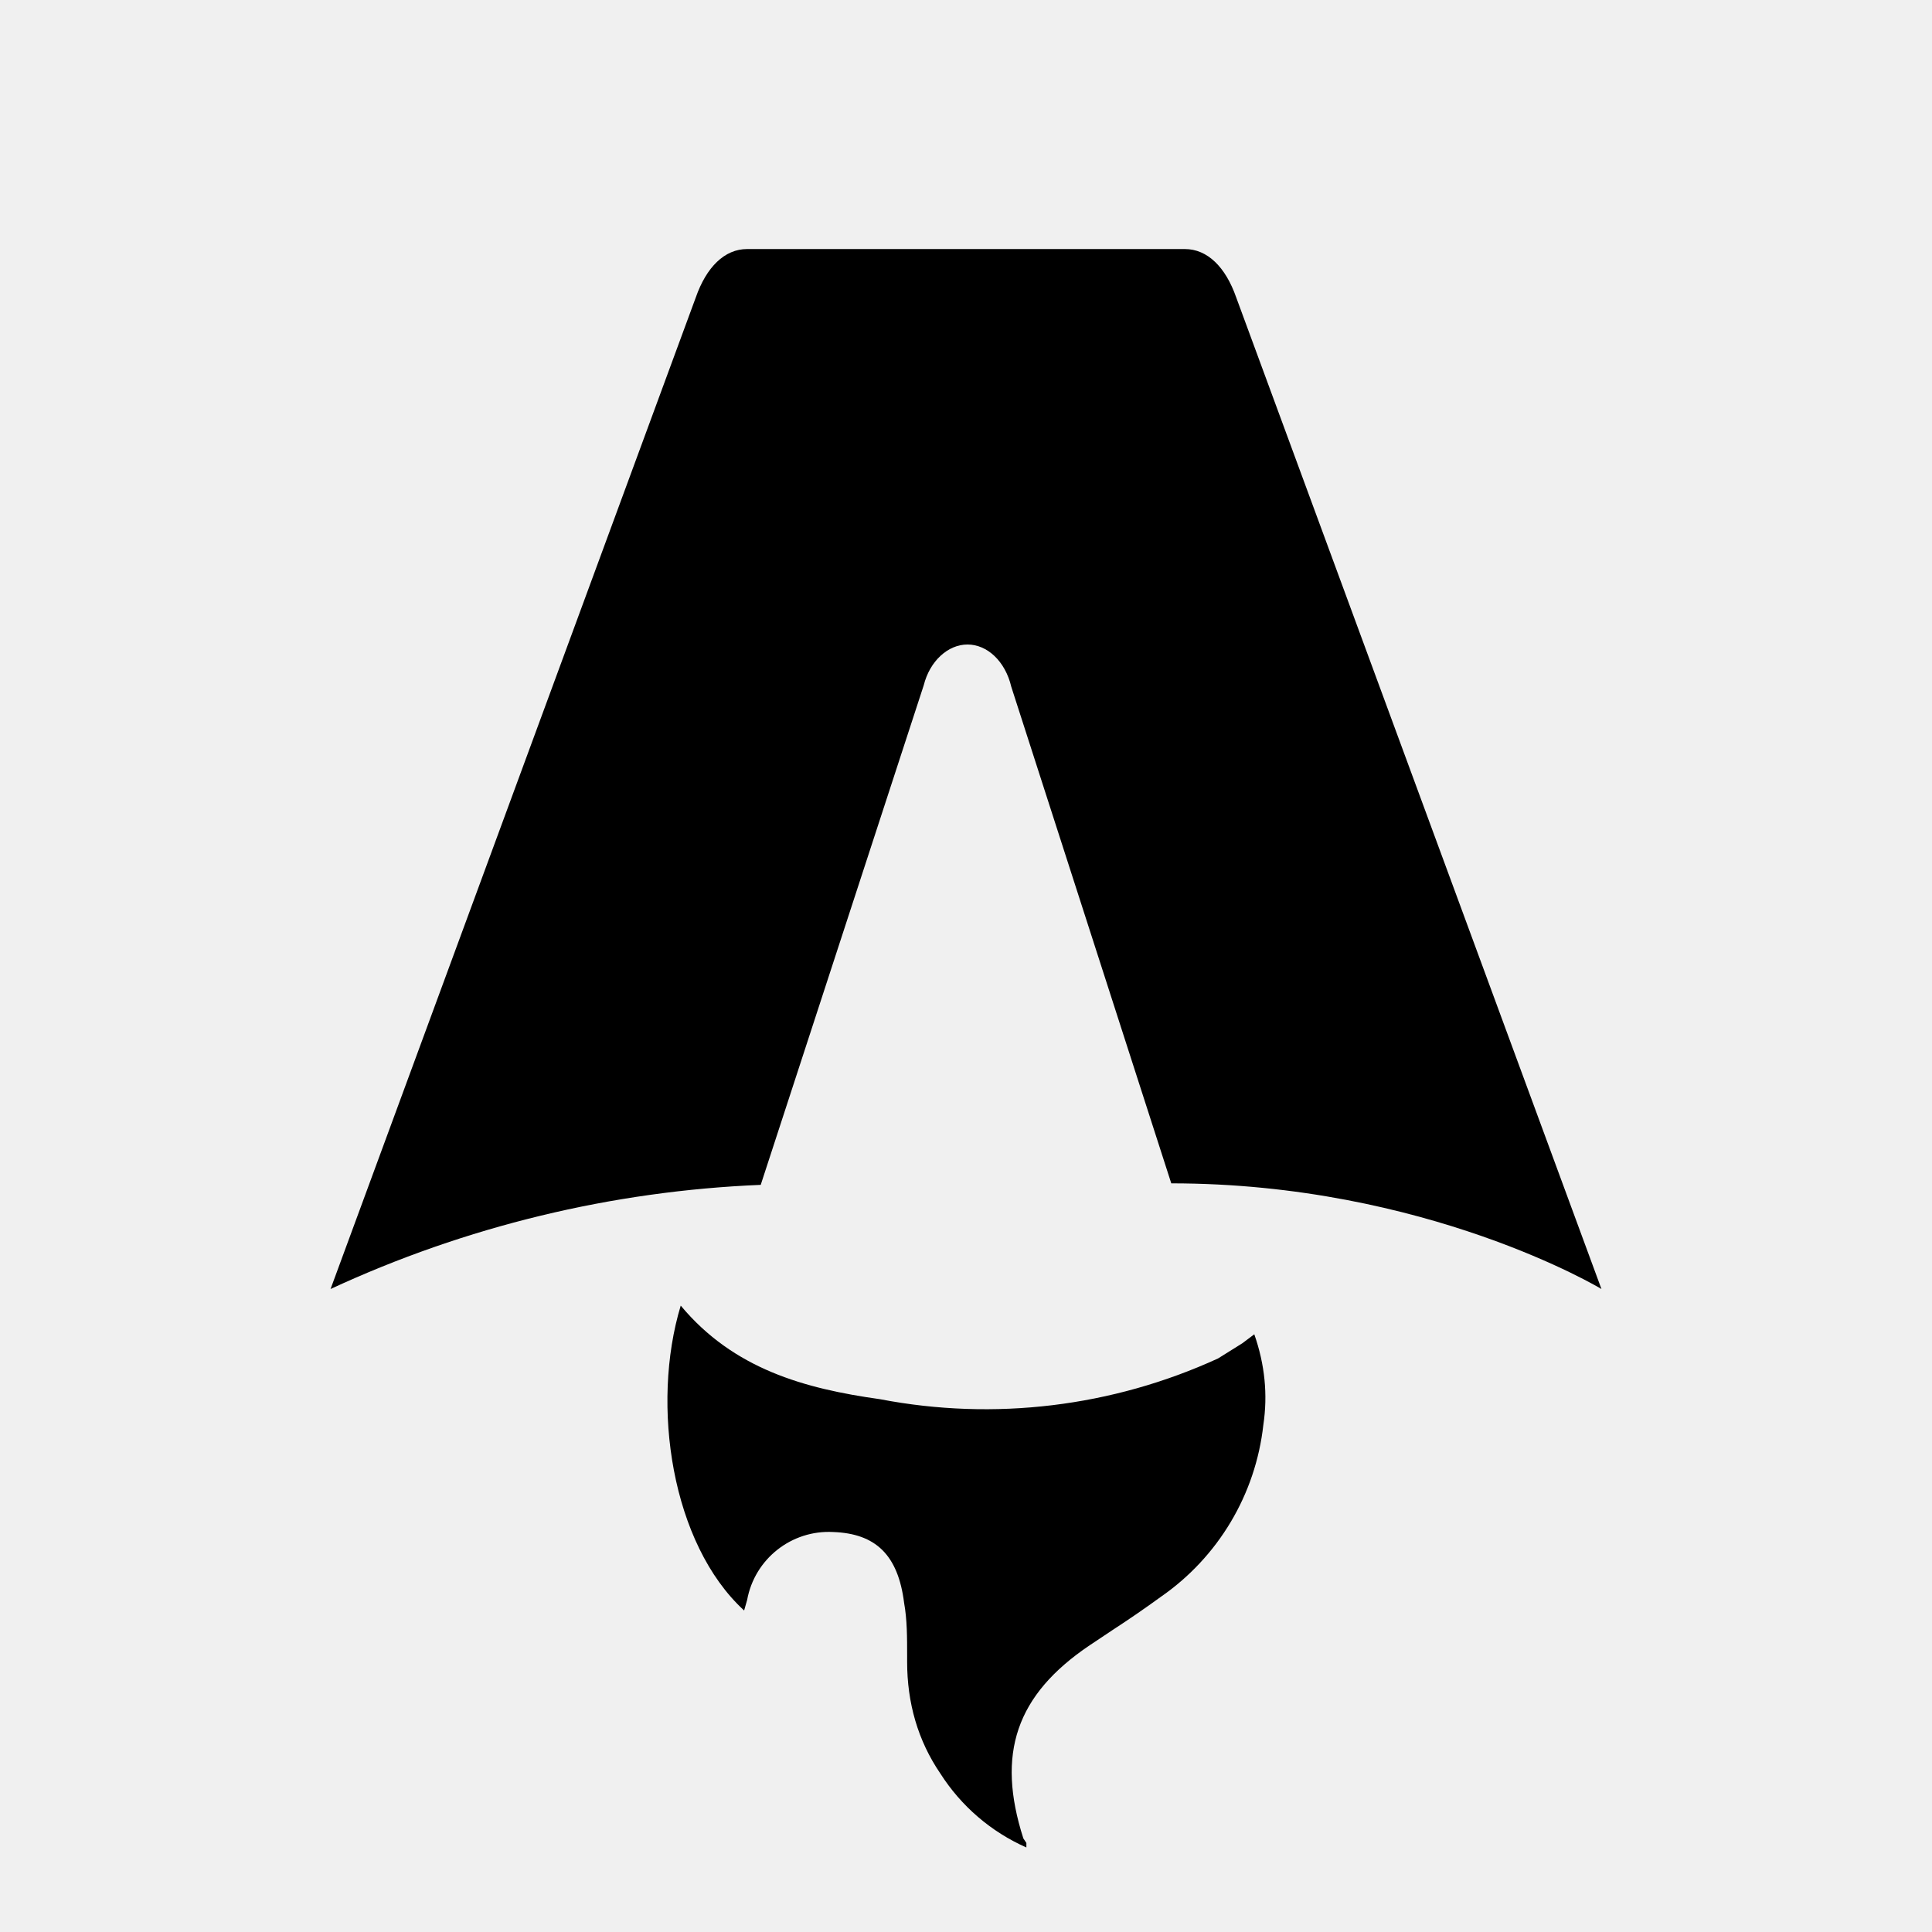
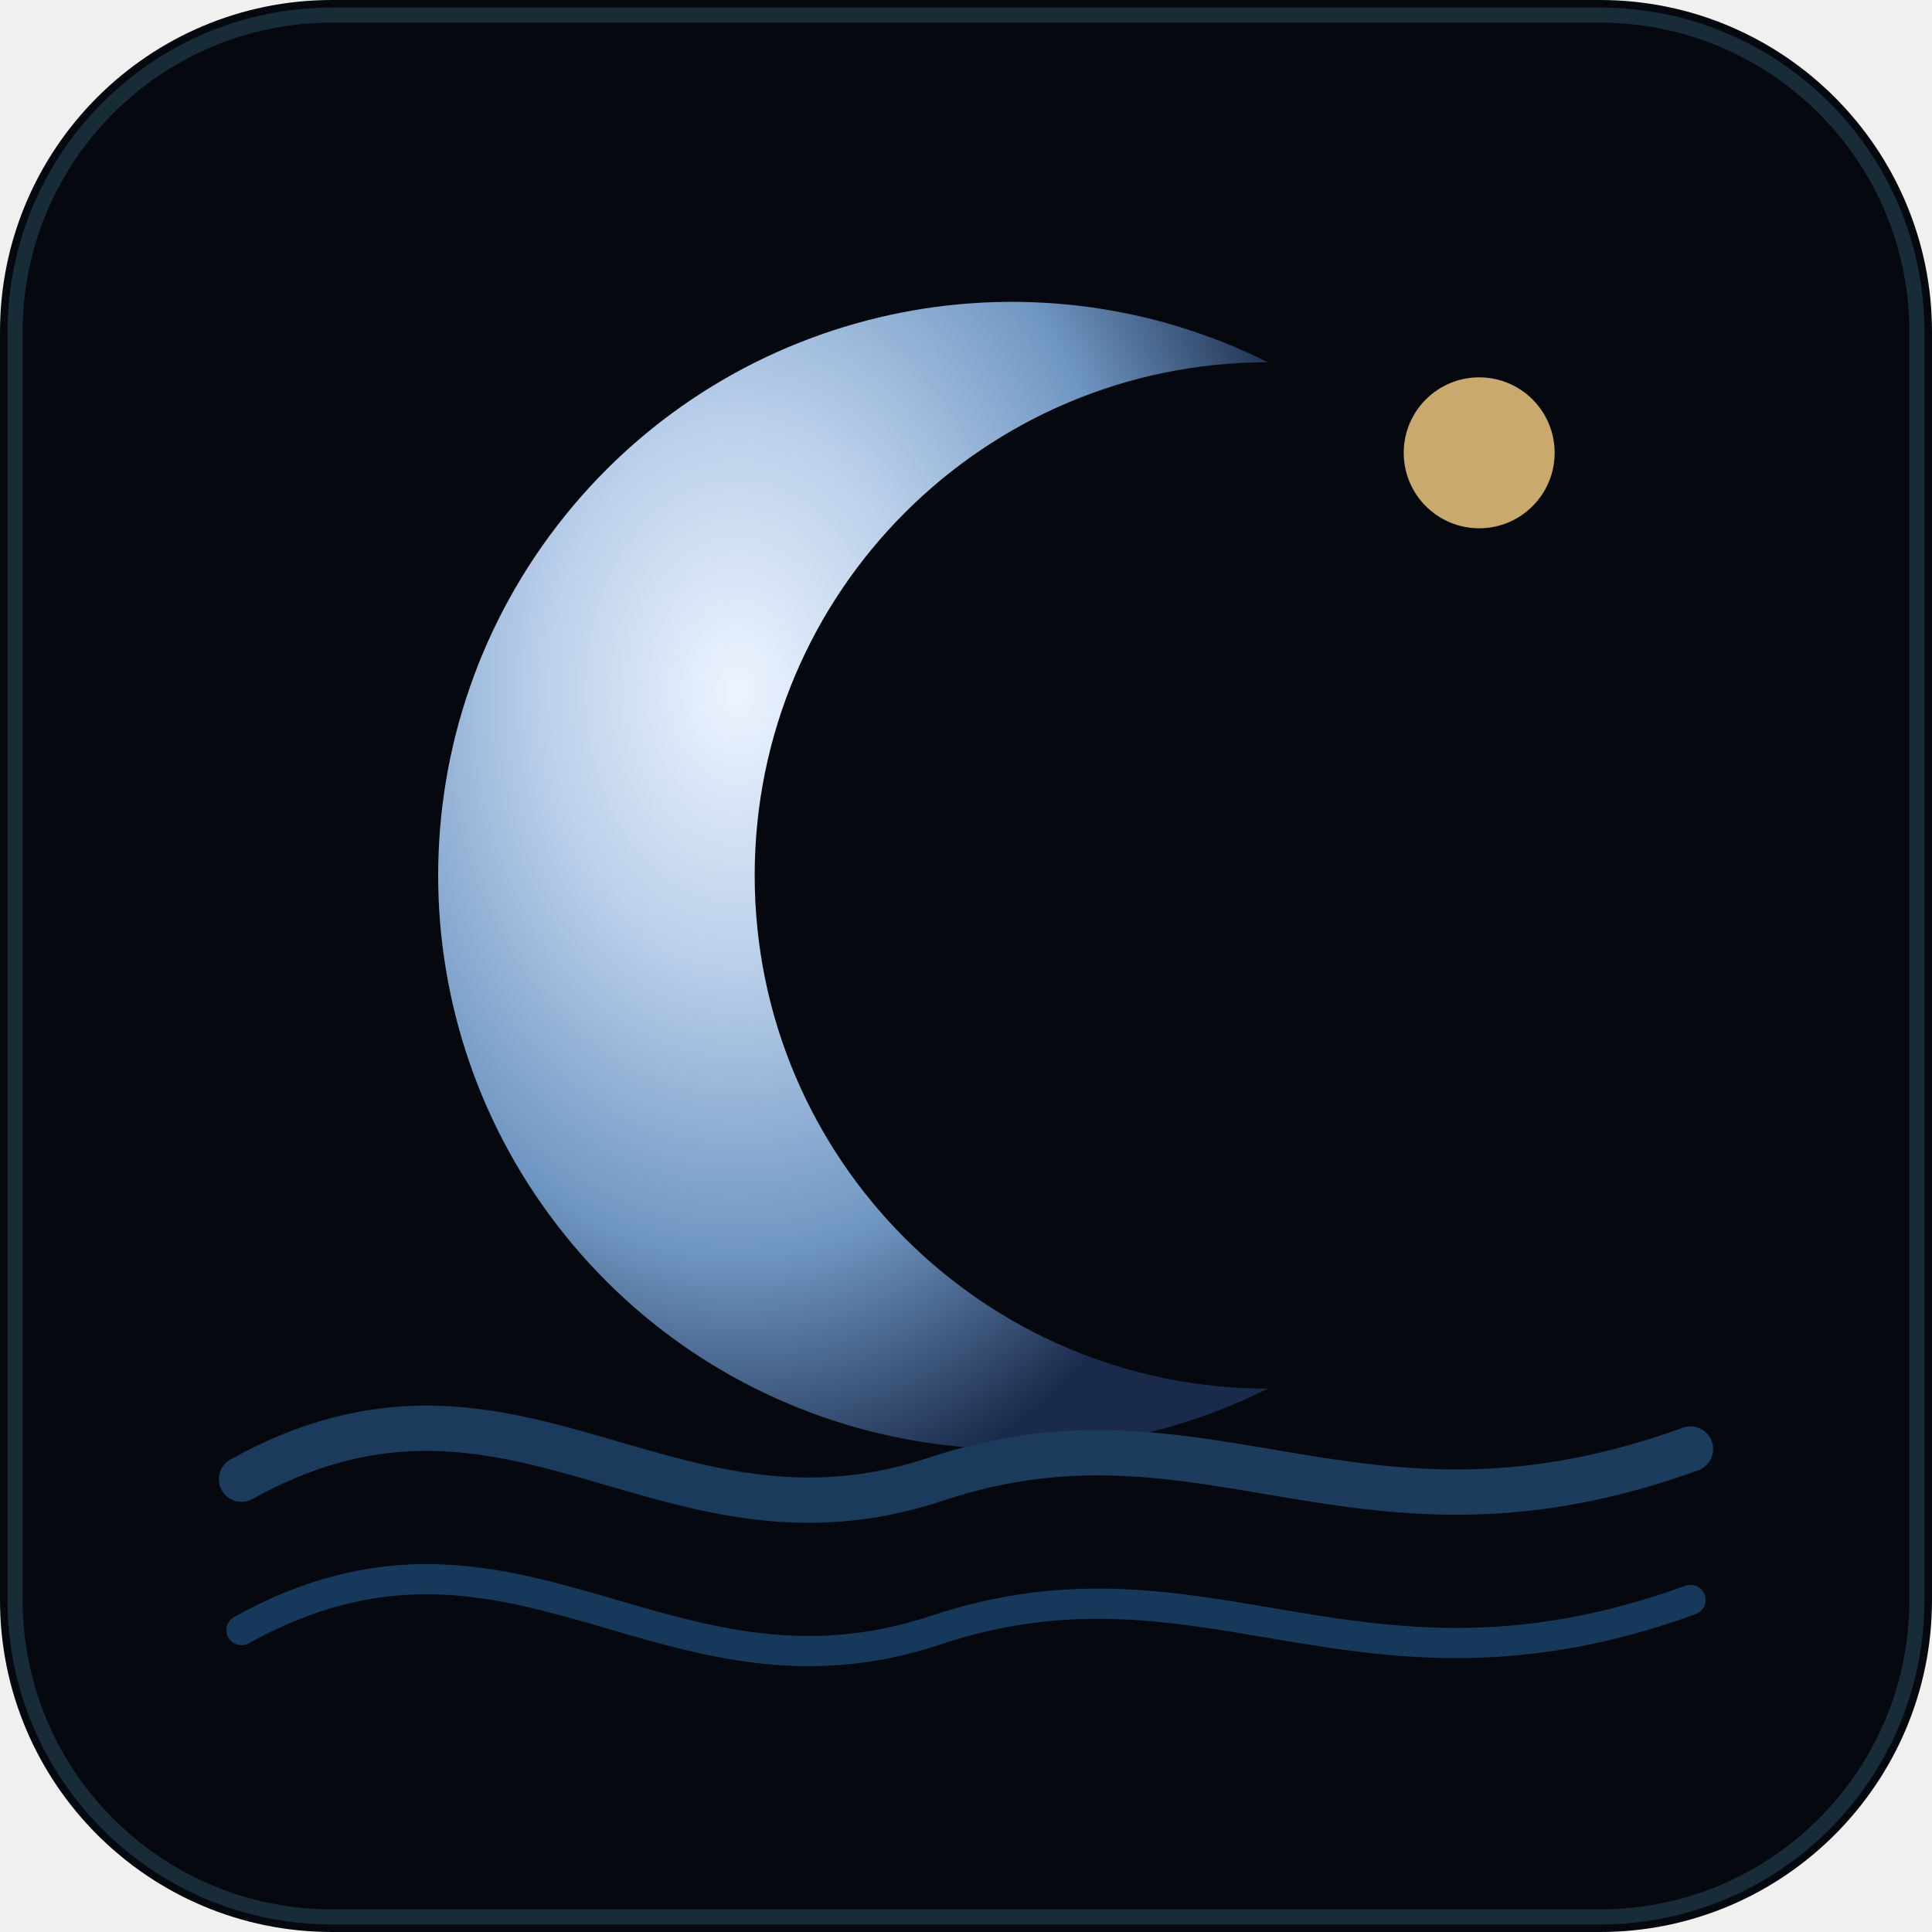
- <svg xmlns="http://www.w3.org/2000/svg" fill="none" viewBox="0 0 128 128">
-   <path d="M50.4 78.5a75.1 75.1 0 0 0-28.5 6.9l24.2-65.7c.7-2 1.9-3.2 3.4-3.2h29c1.5 0 2.7 1.2 3.4 3.2l24.2 65.7s-11.6-7-28.5-7L67 45.5c-.4-1.7-1.6-2.8-2.9-2.8-1.3 0-2.5 1.1-2.9 2.7L50.4 78.5Zm-1.1 28.2Zm-4.2-20.2c-2 6.6-.6 15.8 4.2 20.2a17.5 17.5 0 0 1 .2-.7 5.5 5.5 0 0 1 5.7-4.5c2.8.1 4.3 1.5 4.7 4.7.2 1.1.2 2.3.2 3.5v.4c0 2.7.7 5.2 2.2 7.4a13 13 0 0 0 5.7 4.9v-.3l-.2-.3c-1.8-5.6-.5-9.5 4.4-12.8l1.5-1a73 73 0 0 0 3.2-2.2 16 16 0 0 0 6.8-11.4c.3-2 .1-4-.6-6l-.8.6-1.6 1a37 37 0 0 1-22.4 2.7c-5-.7-9.7-2-13.2-6.2Z" />
-   <style>
-         path { fill: #000; }
-         @media (prefers-color-scheme: dark) {
-             path { fill: #FFF; }
-         }
-     </style>
+ <svg xmlns="http://www.w3.org/2000/svg" viewBox="0 0 128 128">
+   <defs>
+     <radialGradient id="moon" cx="36%" cy="34%" r="72%">
+       <stop offset="0%" stop-color="#eef4ff" />
+       <stop offset="34%" stop-color="#b8cee9" />
+       <stop offset="68%" stop-color="#6f96c2" />
+       <stop offset="100%" stop-color="#1a2a4a" />
+     </radialGradient>
+     <linearGradient id="wave" x1="0" y1="0" x2="128" y2="0">
+       <stop offset="0%" stop-color="#1b3a5c" />
+       <stop offset="50%" stop-color="#58aec9" />
+       <stop offset="100%" stop-color="#1b3a5c" />
+     </linearGradient>
+   </defs>
+   <rect width="128" height="128" rx="22" fill="#05080e" />
+   <rect x="1" y="1" width="126" height="126" rx="21" fill="none" stroke="#58aec9" stroke-opacity=".22" />
+   <path d="M84 24a38 38 0 1 0 0 68 30 30 0 1 1 0-68Z" fill="url(#moon)" />
+   <circle cx="98" cy="30" r="5" fill="#c9a96e" />
+   <path d="M16 98c18-10 28 6 46 0s28 6 50-2" fill="none" stroke="url(#wave)" stroke-width="3" stroke-linecap="round" />
+   <path d="M16 108c18-10 28 6 46 0s28 6 50-2" fill="none" stroke="#1e4d7a" stroke-width="2" stroke-linecap="round" opacity=".7" />
</svg>
